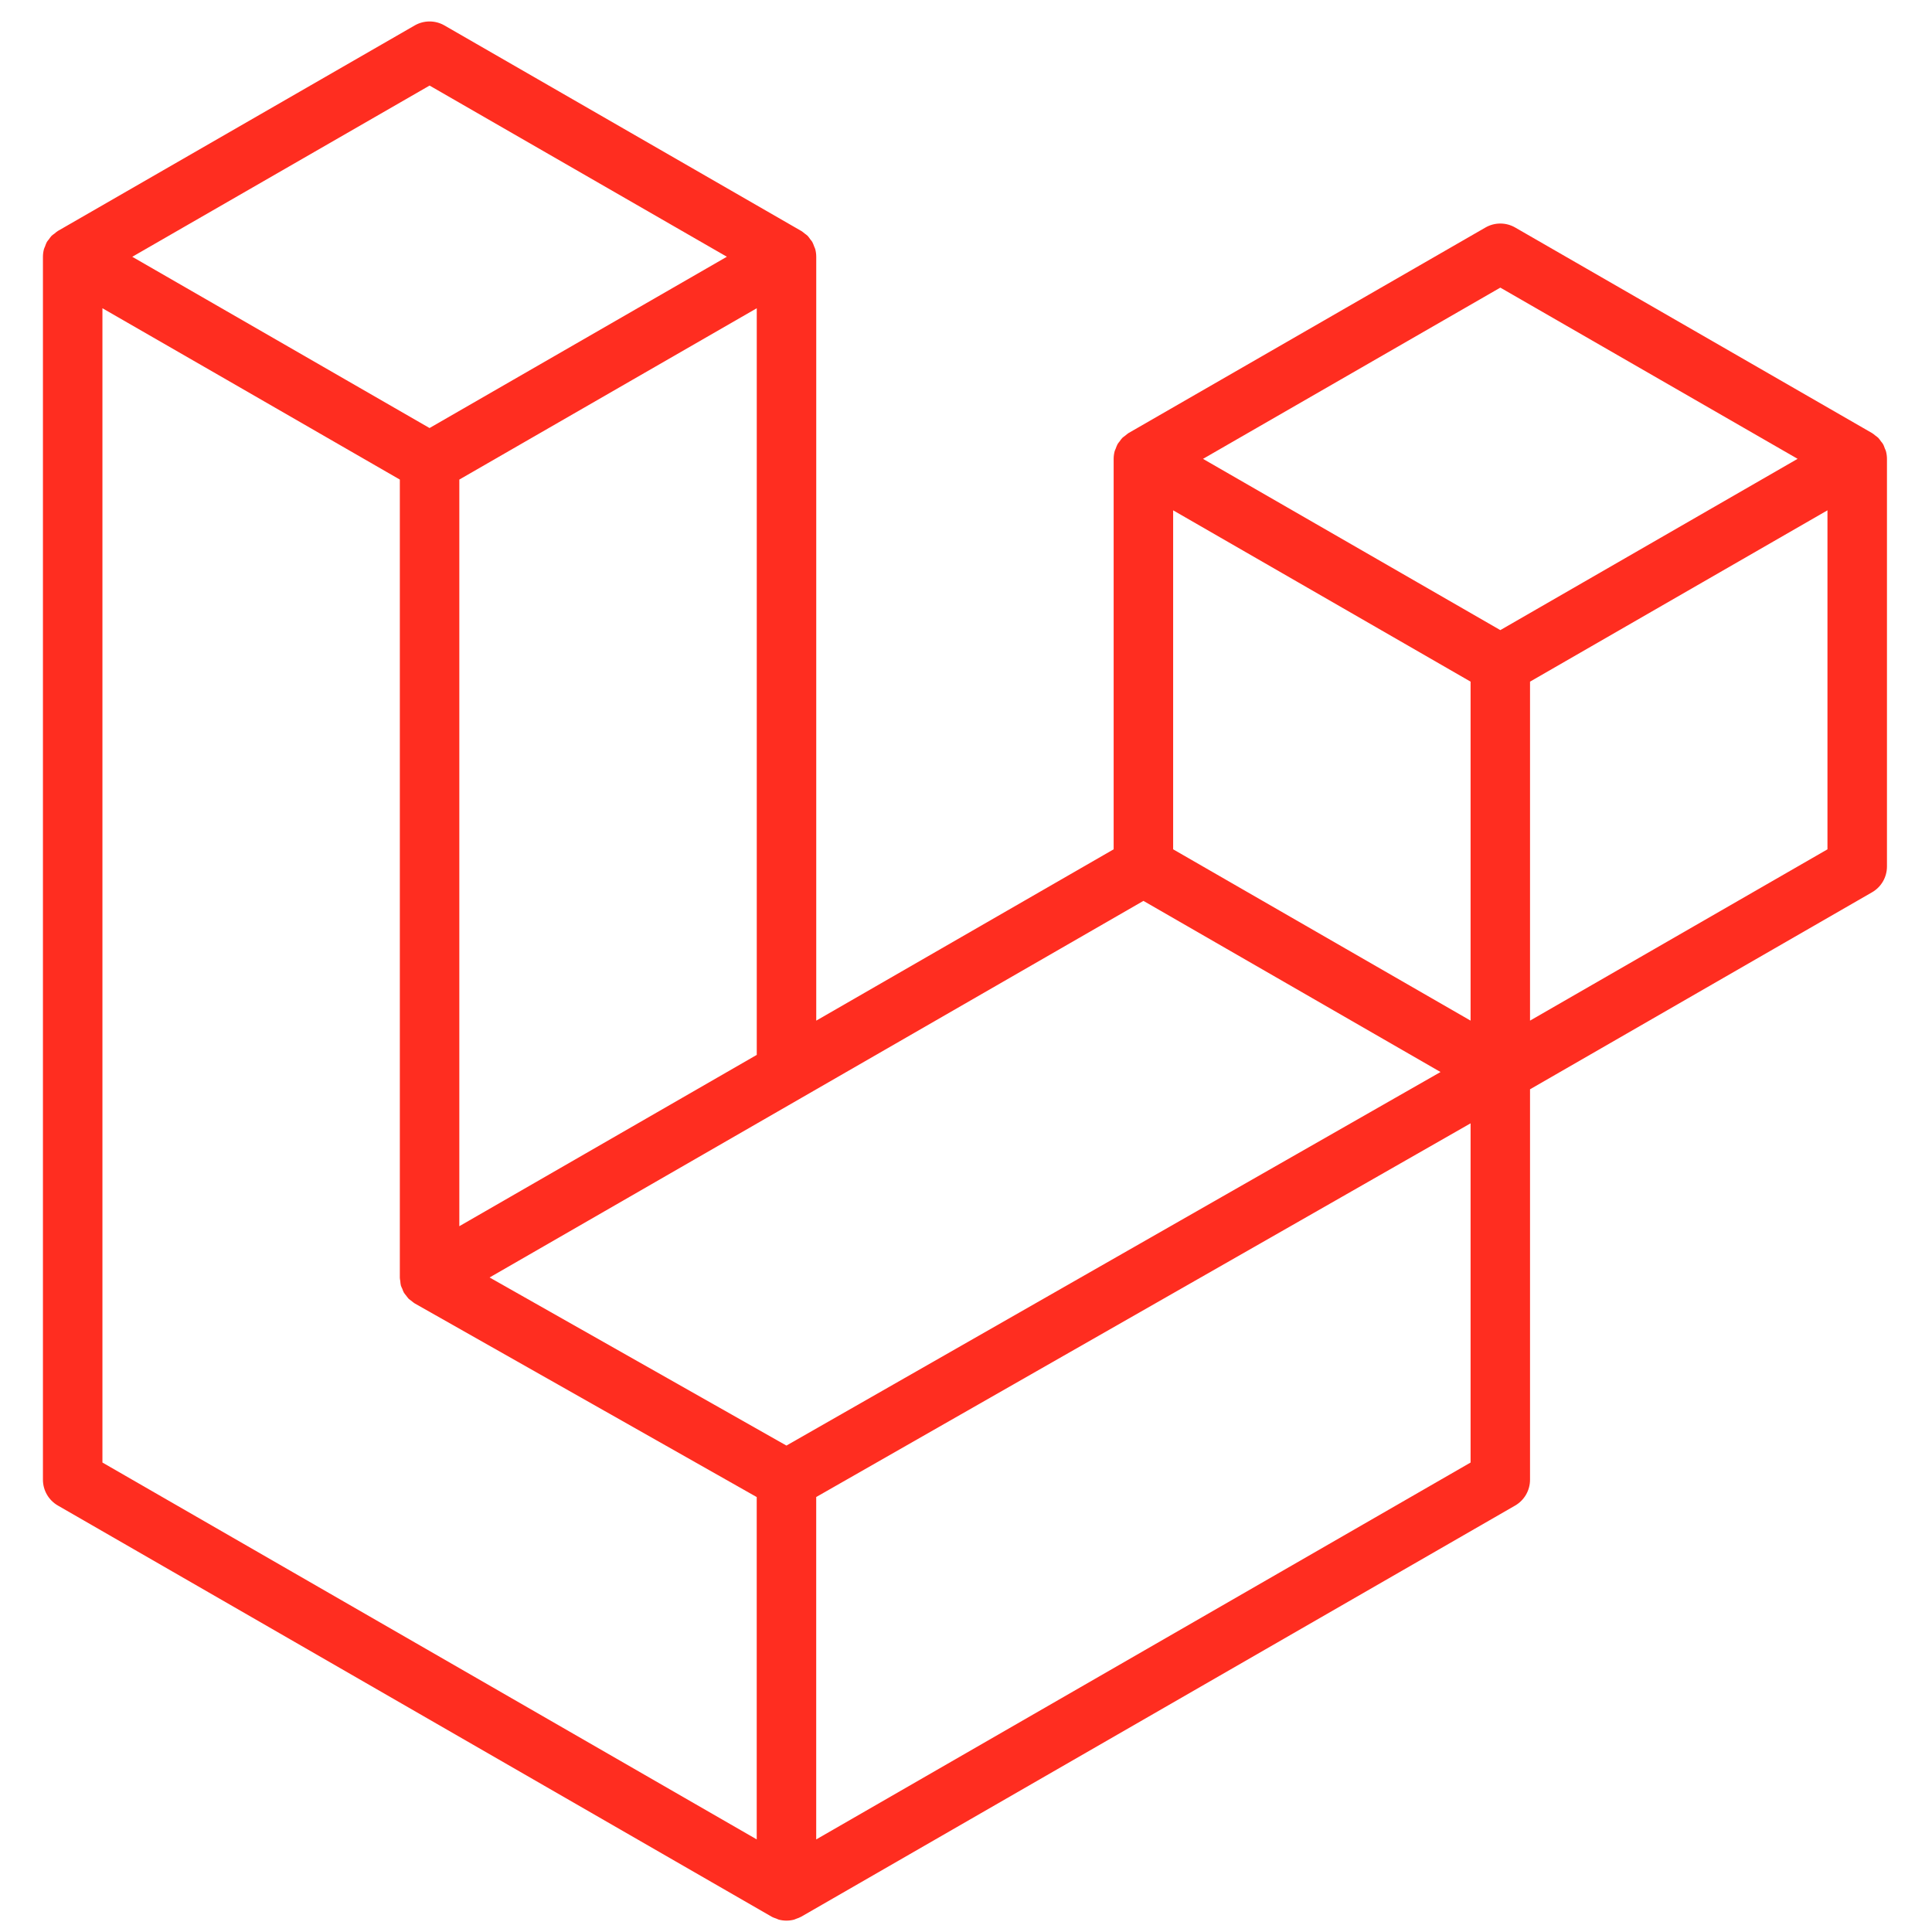
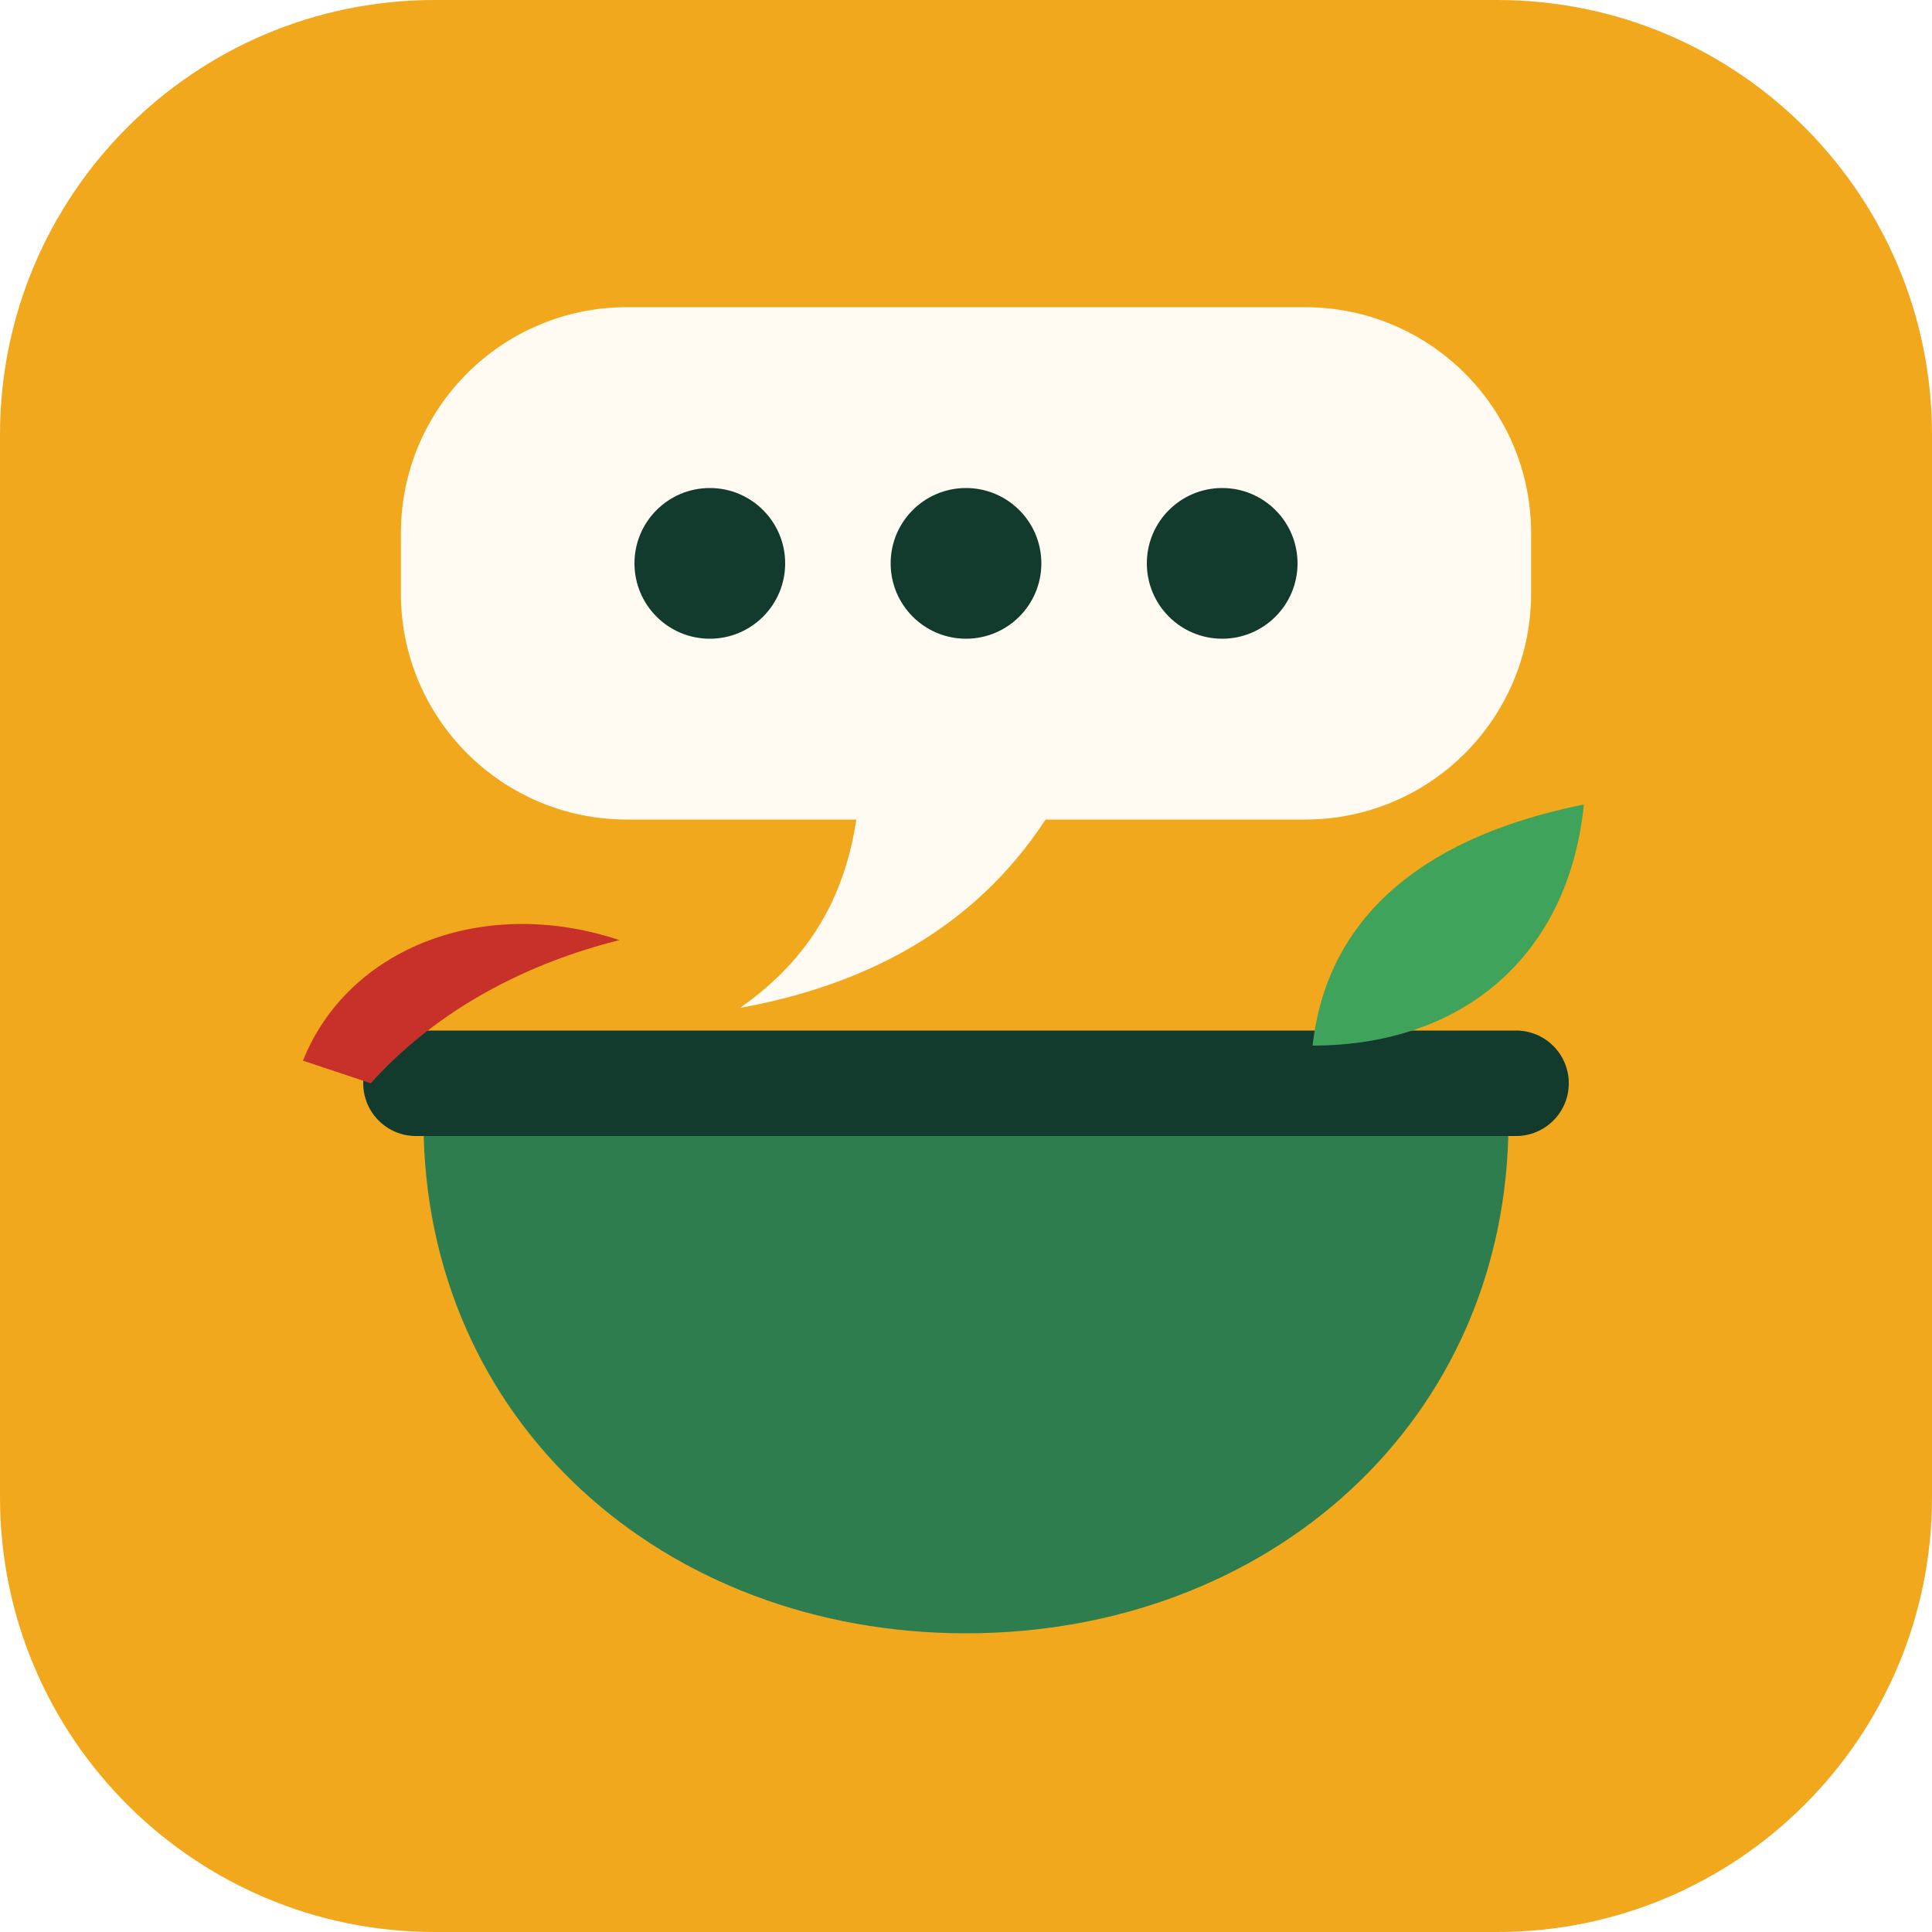
- <svg xmlns="http://www.w3.org/2000/svg" width="166" height="166" viewBox="0 0 166 166" fill="none">
-   <path fill-rule="evenodd" clip-rule="evenodd" d="M162.041 38.759C162.099 38.977 162.129 39.201 162.13 39.426V74.452C162.13 74.902 162.011 75.344 161.786 75.733C161.561 76.122 161.237 76.444 160.847 76.668L131.462 93.594V127.141C131.462 128.054 130.977 128.897 130.186 129.357L68.847 164.683C68.707 164.763 68.554 164.814 68.401 164.868C68.343 164.887 68.289 164.922 68.228 164.938C67.8 165.051 67.349 165.051 66.92 164.938C66.85 164.919 66.786 164.881 66.719 164.855C66.579 164.804 66.432 164.76 66.298 164.683L4.972 129.357C4.583 129.133 4.259 128.81 4.034 128.421C3.808 128.032 3.69 127.591 3.689 127.141L3.689 22.063C3.689 21.834 3.721 21.61 3.779 21.393C3.798 21.32 3.843 21.253 3.868 21.179C3.916 21.045 3.961 20.908 4.031 20.783C4.079 20.7 4.149 20.633 4.206 20.557C4.28 20.454 4.347 20.349 4.433 20.26C4.506 20.186 4.602 20.132 4.685 20.068C4.778 19.992 4.861 19.909 4.966 19.848L35.633 2.185C36.022 1.961 36.462 1.844 36.91 1.844C37.358 1.844 37.798 1.961 38.186 2.185L68.851 19.848H68.857C68.959 19.912 69.045 19.992 69.138 20.065C69.221 20.129 69.313 20.186 69.387 20.257C69.476 20.349 69.54 20.454 69.616 20.557C69.671 20.633 69.744 20.7 69.789 20.783C69.862 20.911 69.904 21.045 69.955 21.179C69.98 21.253 70.025 21.32 70.044 21.396C70.103 21.614 70.133 21.838 70.133 22.063V87.694L95.686 72.974V39.423C95.686 39.2 95.718 38.973 95.775 38.759C95.798 38.683 95.839 38.615 95.865 38.542C95.916 38.408 95.96 38.271 96.031 38.146C96.079 38.063 96.149 37.996 96.203 37.92C96.279 37.818 96.343 37.712 96.433 37.623C96.506 37.549 96.599 37.495 96.681 37.431C96.777 37.355 96.86 37.272 96.962 37.211L127.633 19.548C128.021 19.324 128.461 19.206 128.91 19.206C129.358 19.206 129.798 19.324 130.186 19.548L160.85 37.211C160.959 37.275 161.042 37.355 161.137 37.428C161.217 37.492 161.31 37.549 161.383 37.62C161.473 37.712 161.536 37.818 161.613 37.92C161.67 37.996 161.741 38.063 161.785 38.146C161.859 38.271 161.9 38.408 161.951 38.542C161.98 38.615 162.021 38.683 162.041 38.759ZM157.018 72.974V43.848L146.287 50.028L131.462 58.568V87.694L157.021 72.974H157.018ZM126.354 125.663V96.518L111.771 104.85L70.13 128.626V158.046L126.354 125.663ZM8.801 26.485V125.663L65.018 158.043V128.629L35.649 112L35.64 111.994L35.627 111.988C35.528 111.93 35.445 111.847 35.353 111.777C35.273 111.713 35.18 111.662 35.11 111.592L35.104 111.582C35.021 111.502 34.963 111.403 34.893 111.314C34.829 111.228 34.753 111.154 34.702 111.065L34.699 111.055C34.641 110.96 34.606 110.845 34.565 110.736C34.523 110.64 34.469 110.551 34.443 110.449C34.411 110.328 34.405 110.197 34.392 110.072C34.379 109.976 34.354 109.881 34.354 109.785V109.778V41.205L19.532 32.662L8.801 26.485ZM36.913 7.35L11.364 22.063L36.907 36.777L62.453 22.06L36.907 7.35H36.913ZM50.2 99.174L65.022 90.637V26.485L54.291 32.665L39.466 41.205V105.357L50.2 99.174ZM128.91 24.713L103.363 39.426L128.91 54.14L154.453 39.423L128.91 24.713ZM126.354 58.568L111.529 50.028L100.798 43.848V72.974L115.619 81.511L126.354 87.694V58.568ZM67.571 124.205L105.042 102.803L123.772 92.109L98.245 77.405L68.854 94.334L42.066 109.762L67.571 124.205Z" fill="#FF2D20" />
+ <svg xmlns="http://www.w3.org/2000/svg" viewBox="0 0 512 512" width="512" height="512" role="img">
+   <rect width="512" height="512" rx="115.20" fill="#F2A81D" />
+   <g transform="translate(56.32 61.44) scale(1.9968)">
+     <rect x="25" y="10" width="150" height="68" rx="30" fill="#FFFBF2" />
+     <path d="M86 70 C86 86 80 96 70 103 C92 99 106 88 114 72 Z" fill="#FFFBF2" />
+     <circle cx="66" cy="44" r="10" fill="#123B2D" />
+     <circle cx="100" cy="44" r="10" fill="#123B2D" />
+     <circle cx="134" cy="44" r="10" fill="#123B2D" />
+     <path d="M28 118 C28 158 60 186 100 186 C140 186 172 158 172 118 Z" fill="#2E7D4F" />
+     <rect x="20" y="106" width="160" height="14" rx="7" fill="#123B2D" />
+     <path d="M12 110 C18 95 36 88 54 94 C42 97 30 103 21 113 Z" fill="#C8312A" />
+     <path d="M146 108 C148 90 162 80 182 76 C180 96 166 108 146 108 Z" fill="#3FA35B" />
+   </g>
</svg>
